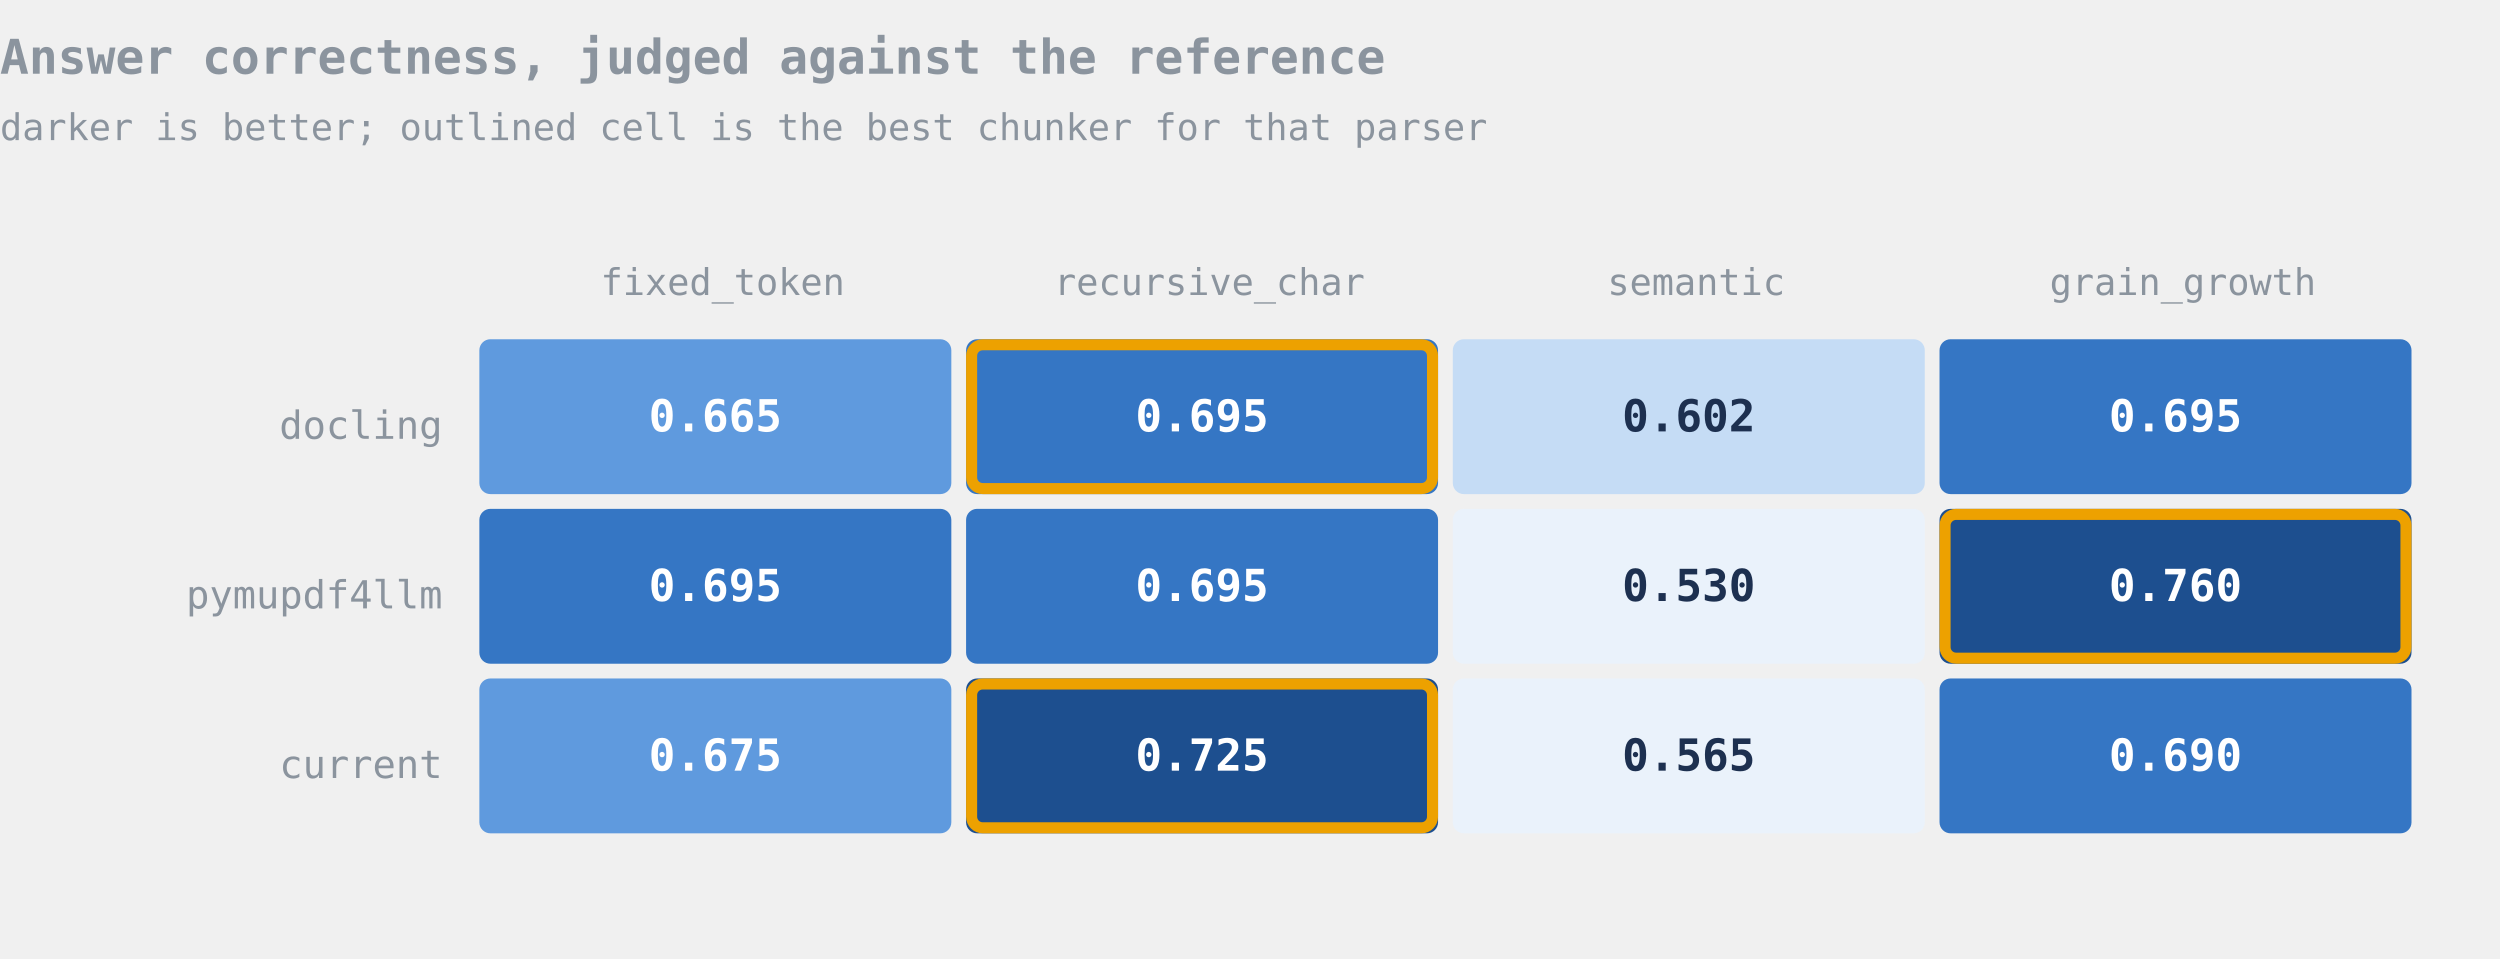
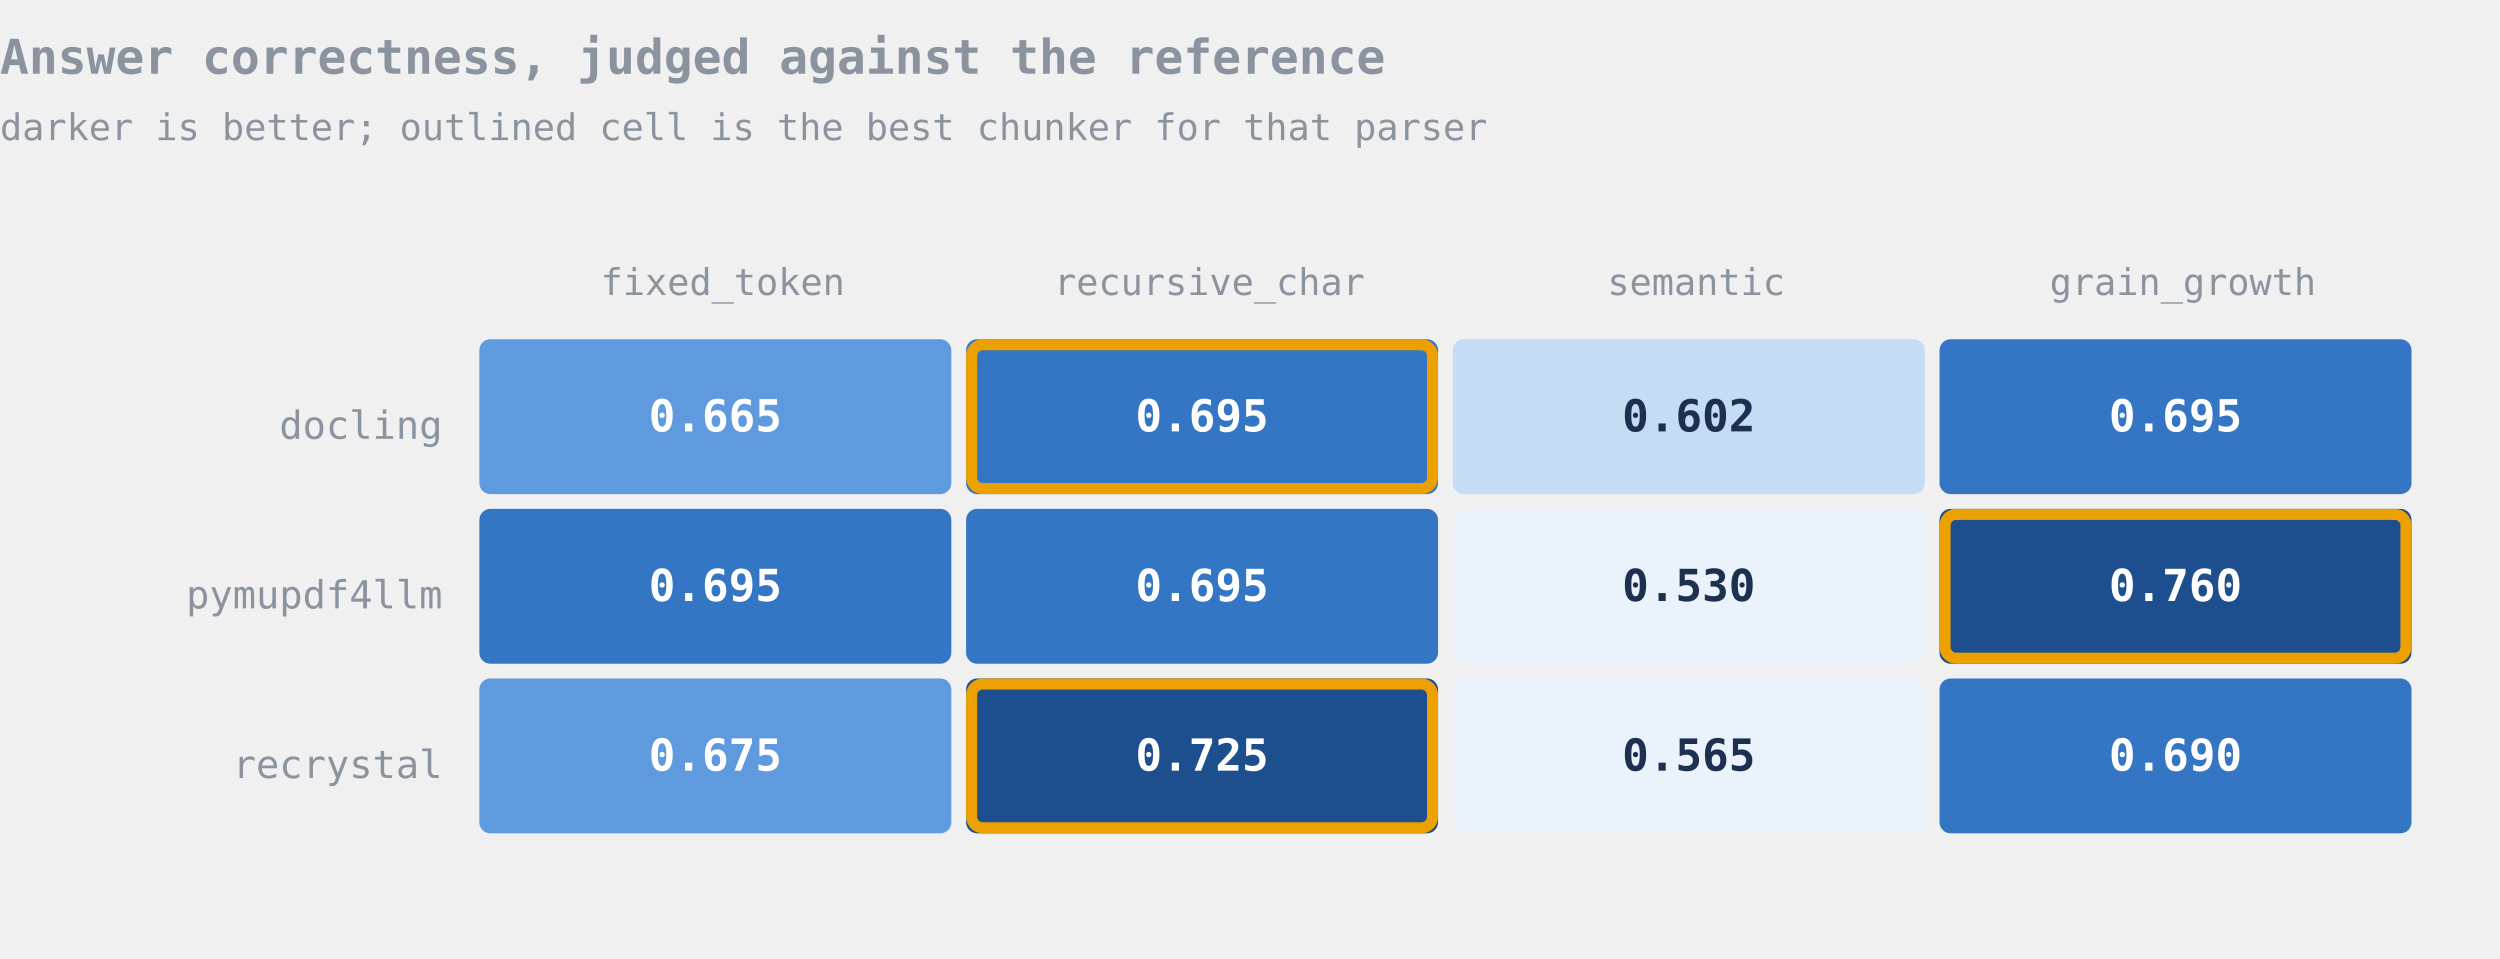
<svg xmlns="http://www.w3.org/2000/svg" viewBox="0 0 678 260" width="678" height="260" font-family="ui-monospace,Menlo,monospace">
  <text x="0.0" y="20.0" font-size="13" fill="#8b949e" text-anchor="start" font-weight="600">Answer correctness, judged against the reference</text>
  <text x="0.0" y="38.0" font-size="10" fill="#8b949e" text-anchor="start" font-weight="normal">darker is better; outlined cell is the best chunker for that parser</text>
  <text x="196.0" y="80.0" font-size="10" fill="#8b949e" text-anchor="middle" font-weight="normal">fixed_token</text>
  <text x="328.0" y="80.0" font-size="10" fill="#8b949e" text-anchor="middle" font-weight="normal">recursive_char</text>
  <text x="460.0" y="80.0" font-size="10" fill="#8b949e" text-anchor="middle" font-weight="normal">semantic</text>
  <text x="592.0" y="80.0" font-size="10" fill="#8b949e" text-anchor="middle" font-weight="normal">grain_growth</text>
  <text x="120.0" y="119.0" font-size="10.5" fill="#8b949e" text-anchor="end" font-weight="normal">docling</text>
  <rect x="130" y="92" width="128" height="42" rx="3" fill="#5f9ade" />
  <text x="194.0" y="117.0" font-size="12" fill="#ffffff" text-anchor="middle" font-weight="600">0.665</text>
  <rect x="262" y="92" width="128" height="42" rx="3" fill="#3576c4" />
  <rect x="263.5" y="93.5" width="125" height="39" rx="3" fill="none" stroke="#eda100" stroke-width="3" />
  <text x="326.0" y="117.0" font-size="12" fill="#ffffff" text-anchor="middle" font-weight="600">0.695</text>
  <rect x="394" y="92" width="128" height="42" rx="3" fill="#c5dcf5" />
  <text x="458.0" y="117.0" font-size="12" fill="#1d3050" text-anchor="middle" font-weight="600">0.602</text>
  <rect x="526" y="92" width="128" height="42" rx="3" fill="#3576c4" />
  <text x="590.0" y="117.0" font-size="12" fill="#ffffff" text-anchor="middle" font-weight="600">0.695</text>
  <text x="120.0" y="165.0" font-size="10.5" fill="#8b949e" text-anchor="end" font-weight="normal">pymupdf4llm</text>
  <rect x="130" y="138" width="128" height="42" rx="3" fill="#3576c4" />
  <text x="194.0" y="163.0" font-size="12" fill="#ffffff" text-anchor="middle" font-weight="600">0.695</text>
  <rect x="262" y="138" width="128" height="42" rx="3" fill="#3576c4" />
  <text x="326.0" y="163.0" font-size="12" fill="#ffffff" text-anchor="middle" font-weight="600">0.695</text>
  <rect x="394" y="138" width="128" height="42" rx="3" fill="#eaf2fb" />
  <text x="458.0" y="163.0" font-size="12" fill="#1d3050" text-anchor="middle" font-weight="600">0.530</text>
  <rect x="526" y="138" width="128" height="42" rx="3" fill="#1d4f8f" />
  <rect x="527.5" y="139.5" width="125" height="39" rx="3" fill="none" stroke="#eda100" stroke-width="3" />
  <text x="590.0" y="163.0" font-size="12" fill="#ffffff" text-anchor="middle" font-weight="600">0.760</text>
-   <text x="120.0" y="211.0" font-size="10.5" fill="#8b949e" text-anchor="end" font-weight="normal">current</text>
+   <text x="120.0" y="211.0" font-size="10.5" fill="#8b949e" text-anchor="end" font-weight="normal">recrystal</text>
  <rect x="130" y="184" width="128" height="42" rx="3" fill="#5f9ade" />
  <text x="194.0" y="209.0" font-size="12" fill="#ffffff" text-anchor="middle" font-weight="600">0.675</text>
  <rect x="262" y="184" width="128" height="42" rx="3" fill="#1d4f8f" />
  <rect x="263.5" y="185.5" width="125" height="39" rx="3" fill="none" stroke="#eda100" stroke-width="3" />
  <text x="326.0" y="209.0" font-size="12" fill="#ffffff" text-anchor="middle" font-weight="600">0.725</text>
  <rect x="394" y="184" width="128" height="42" rx="3" fill="#eaf2fb" />
  <text x="458.0" y="209.0" font-size="12" fill="#1d3050" text-anchor="middle" font-weight="600">0.565</text>
  <rect x="526" y="184" width="128" height="42" rx="3" fill="#3576c4" />
  <text x="590.0" y="209.0" font-size="12" fill="#ffffff" text-anchor="middle" font-weight="600">0.690</text>
</svg>
